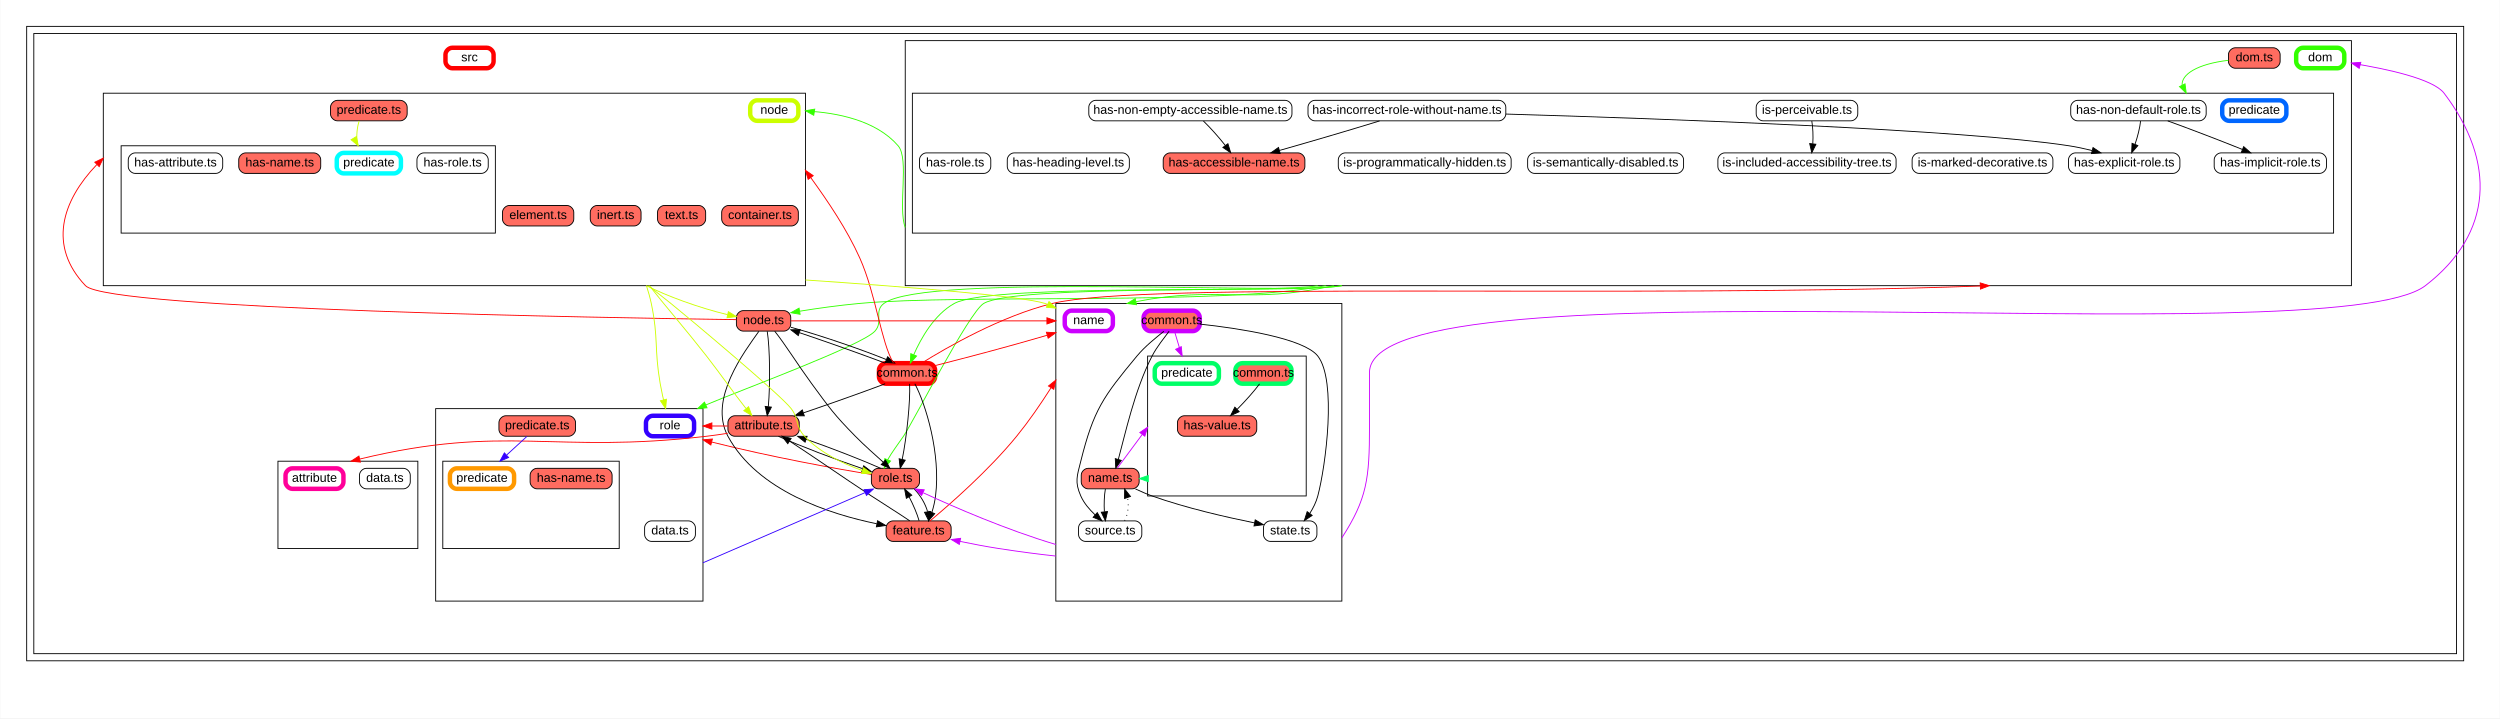
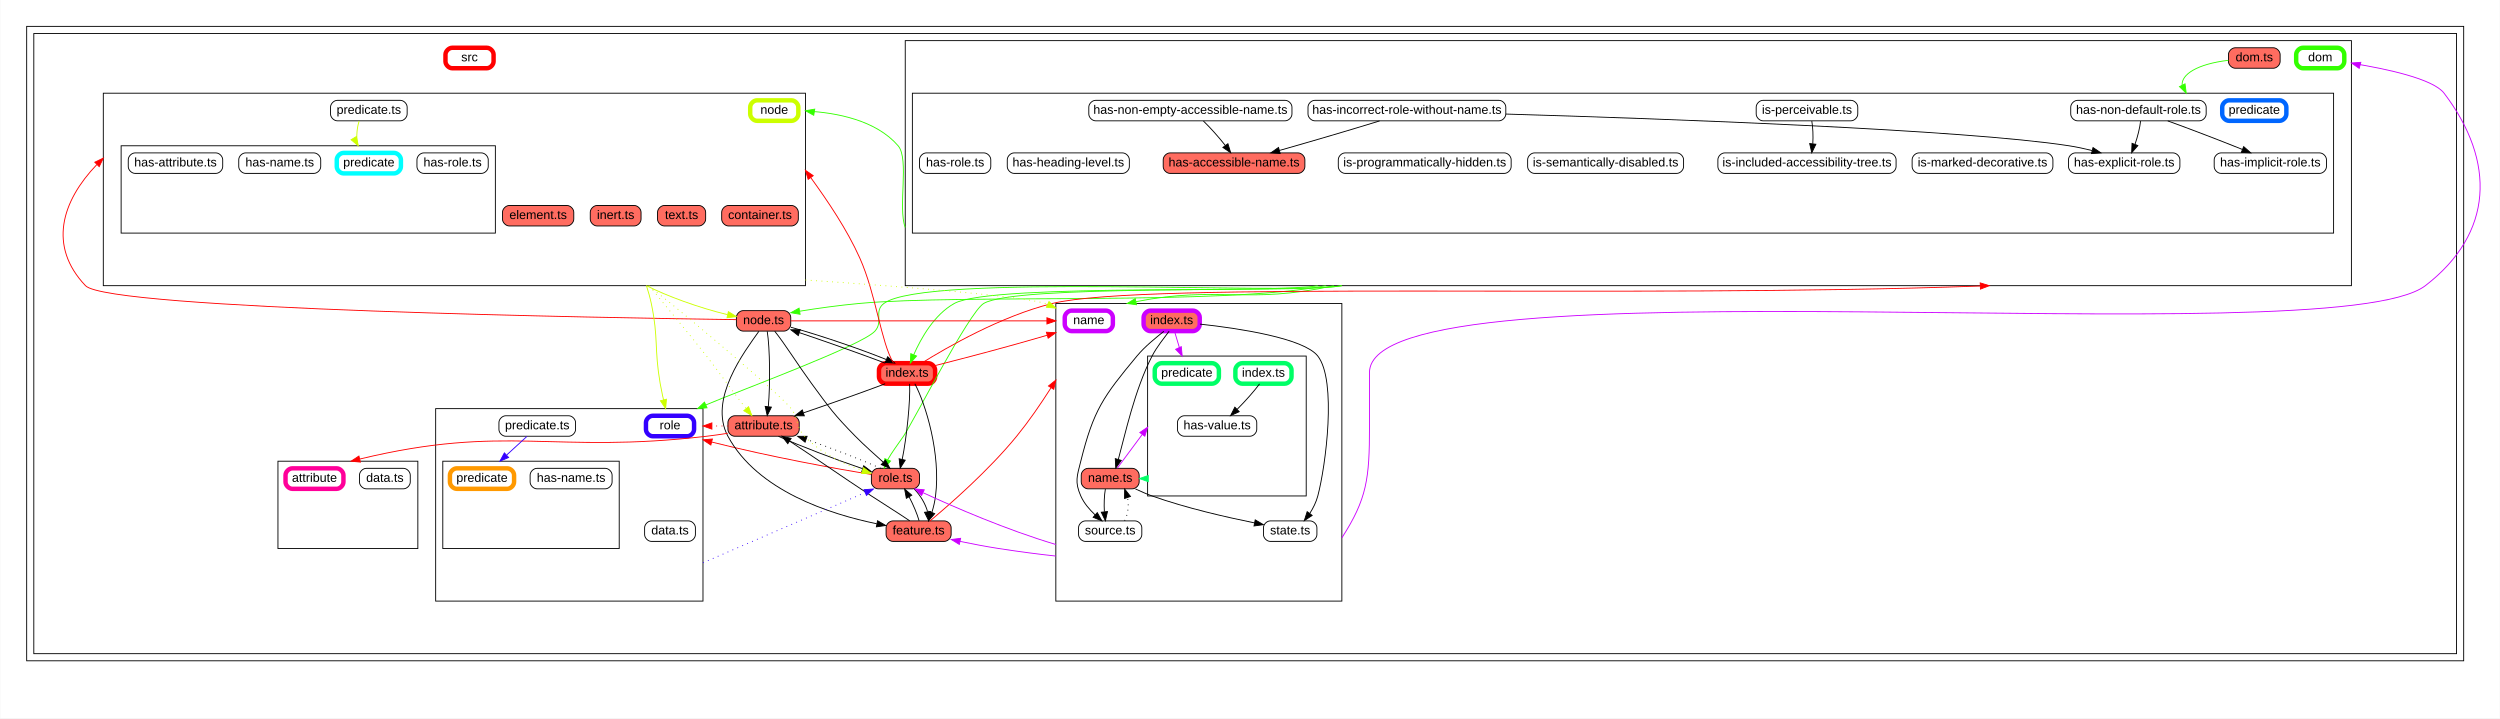
<svg xmlns="http://www.w3.org/2000/svg" width="2805pt" height="806pt" viewBox="0.00 0.00 2805.02 806.20">
  <g id="graph0" class="graph" transform="scale(1 1) rotate(0) translate(21.6 784.6)">
    <polygon fill="#ffffff" stroke="transparent" points="-21.6,21.6 -21.6,-784.6 2783.42,-784.6 2783.42,21.6 -21.6,21.6" />
    <g id="clust1" class="cluster">
      <polygon fill="#ffffff" stroke="#000000" points="8,-43 8,-755 2743,-755 2743,-43 8,-43" />
    </g>
    <g id="clust2" class="cluster">
      <polygon fill="#ffffff" stroke="#000000" points="16,-51 16,-747 2735,-747 2735,-51 16,-51" />
    </g>
    <g id="clust3" class="cluster">
      <polygon fill="#ffffff" stroke="#000000" points="290,-169 290,-267 447,-267 447,-169 290,-169" />
    </g>
    <g id="clust4" class="cluster">
      <polygon fill="#ffffff" stroke="#000000" points="994,-464 994,-739 2617,-739 2617,-464 994,-464" />
    </g>
    <g id="clust5" class="cluster">
      <polygon fill="#ffffff" stroke="#000000" points="1002,-523 1002,-680 2597,-680 2597,-523 1002,-523" />
    </g>
    <g id="clust6" class="cluster">
      <polygon fill="#ffffff" stroke="#000000" points="1163,-110 1163,-444 1484,-444 1484,-110 1163,-110" />
    </g>
    <g id="clust7" class="cluster">
      <polygon fill="#ffffff" stroke="#000000" points="1266,-228 1266,-385 1444,-385 1444,-228 1266,-228" />
    </g>
    <g id="clust8" class="cluster">
      <polygon fill="#ffffff" stroke="#000000" points="94,-464 94,-680 882,-680 882,-464 94,-464" />
    </g>
    <g id="clust9" class="cluster">
      <polygon fill="#ffffff" stroke="#000000" points="114,-523 114,-621 534,-621 534,-523 114,-523" />
    </g>
    <g id="clust10" class="cluster">
      <polygon fill="#ffffff" stroke="#000000" points="467,-110 467,-326 767,-326 767,-110 467,-110" />
    </g>
    <g id="clust11" class="cluster">
      <polygon fill="#ffffff" stroke="#000000" points="475,-169 475,-267 673,-267 673,-169 475,-169" />
    </g>
    <g id="node2" class="node">
      <path fill="none" stroke="#000000" d="M430.83,-259C430.83,-259 389.17,-259 389.17,-259 385.33,-259 381.5,-255.17 381.5,-251.33 381.5,-251.33 381.5,-243.67 381.5,-243.67 381.5,-239.83 385.33,-236 389.17,-236 389.17,-236 430.83,-236 430.83,-236 434.67,-236 438.5,-239.83 438.5,-243.67 438.5,-243.67 438.5,-251.33 438.5,-251.33 438.5,-255.17 434.67,-259 430.83,-259" />
      <text text-anchor="middle" x="410" y="-243.8" font-family="Arial" font-size="14.00" fill="#000000">data.ts</text>
    </g>
    <g id="node3" class="node">
      <path fill="none" stroke="#ff0099" stroke-width="5" d="M355.83,-259C355.83,-259 306.17,-259 306.17,-259 302.33,-259 298.5,-255.17 298.5,-251.33 298.5,-251.33 298.5,-243.67 298.5,-243.67 298.5,-239.83 302.33,-236 306.17,-236 306.17,-236 355.83,-236 355.83,-236 359.67,-236 363.5,-239.83 363.5,-243.67 363.5,-243.67 363.5,-251.33 363.5,-251.33 363.5,-255.17 359.67,-259 355.83,-259" />
      <text text-anchor="middle" x="331" y="-243.8" font-family="Arial" font-size="14.00" fill="#000000">attribute</text>
    </g>
    <g id="node4" class="node">
      <path fill="#ff6c60" stroke="#000000" d="M1002.33,-259C1002.33,-259 963.67,-259 963.67,-259 959.83,-259 956,-255.17 956,-251.33 956,-251.33 956,-243.67 956,-243.67 956,-239.83 959.83,-236 963.67,-236 963.67,-236 1002.33,-236 1002.33,-236 1006.17,-236 1010,-239.83 1010,-243.67 1010,-243.67 1010,-251.33 1010,-251.33 1010,-255.17 1006.17,-259 1002.33,-259" />
      <text text-anchor="middle" x="983" y="-243.8" font-family="Arial" font-size="14.00" fill="#000000">role.ts</text>
    </g>
    <g id="node6" class="node">
      <path fill="none" stroke="#3300ff" stroke-width="5" d="M749.33,-318C749.33,-318 710.67,-318 710.67,-318 706.83,-318 703,-314.17 703,-310.33 703,-310.33 703,-302.67 703,-302.67 703,-298.83 706.83,-295 710.67,-295 710.67,-295 749.33,-295 749.33,-295 753.17,-295 757,-298.83 757,-302.67 757,-302.67 757,-310.33 757,-310.33 757,-314.17 753.17,-318 749.33,-318" />
      <text text-anchor="middle" x="730" y="-302.8" font-family="Arial" font-size="14.00" fill="#000000">role</text>
    </g>
    <g id="edge263" class="edge">
      <path fill="none" stroke="#ff0000" d="M955.8,-252.19C916.92,-258.35 843.44,-271.75 776.78,-288.51" />
      <polygon fill="#ff0000" stroke="#ff0000" points="775.82,-285.15 767,-291.01 777.55,-291.93 775.82,-285.15" />
    </g>
    <g id="node30" class="node">
      <path fill="#ff6c60" stroke="#000000" d="M867.33,-318C867.33,-318 802.67,-318 802.67,-318 798.83,-318 795,-314.17 795,-310.33 795,-310.33 795,-302.67 795,-302.67 795,-298.83 798.83,-295 802.67,-295 802.67,-295 867.33,-295 867.33,-295 871.17,-295 875,-298.83 875,-302.67 875,-302.67 875,-310.33 875,-310.33 875,-314.17 871.17,-318 867.33,-318" />
      <text text-anchor="middle" x="835" y="-302.8" font-family="Arial" font-size="14.00" fill="#000000">attribute.ts</text>
    </g>
    <g id="edge260" class="edge">
-       <path fill="none" stroke="black" d="M966.41,-259.03C945.86,-268.21 911.45,-281.59 882.75,-291.64" />
+       <path fill="none" stroke="black" stroke-dasharray="1,5" d="M966.41,-259.03C945.86,-268.21 911.45,-281.59 882.75,-291.64" />
      <polygon fill="black" stroke="black" points="881.58,-288.34 873.27,-294.91 883.86,-294.96 881.58,-288.34" />
    </g>
    <g id="node33" class="node">
      <path fill="#ff6c60" stroke="#000000" d="M1037.83,-200C1037.83,-200 980.17,-200 980.17,-200 976.33,-200 972.5,-196.17 972.5,-192.33 972.5,-192.33 972.5,-184.67 972.5,-184.67 972.5,-180.83 976.33,-177 980.17,-177 980.17,-177 1037.83,-177 1037.83,-177 1041.67,-177 1045.5,-180.83 1045.5,-184.67 1045.5,-184.67 1045.5,-192.33 1045.5,-192.33 1045.5,-196.17 1041.67,-200 1037.83,-200" />
      <text text-anchor="middle" x="1009" y="-184.8" font-family="Arial" font-size="14.00" fill="#000000">feature.ts</text>
    </g>
    <g id="edge262" class="edge">
      <path fill="none" stroke="black" d="M1004.12,-235.78C1011.16,-228.61 1016.69,-218.95 1019.09,-210.31" />
      <polygon fill="black" stroke="black" points="1022.59,-210.53 1020.34,-200.17 1015.64,-209.67 1022.59,-210.53" />
    </g>
    <g id="node5" class="node">
      <path fill="none" stroke="#000000" d="M750.83,-200C750.83,-200 709.17,-200 709.17,-200 705.33,-200 701.5,-196.17 701.5,-192.33 701.5,-192.33 701.5,-184.67 701.5,-184.67 701.5,-180.83 705.33,-177 709.17,-177 709.17,-177 750.83,-177 750.83,-177 754.67,-177 758.5,-180.83 758.5,-184.67 758.5,-184.67 758.5,-192.33 758.5,-192.33 758.5,-196.17 754.67,-200 750.83,-200" />
      <text text-anchor="middle" x="730" y="-184.8" font-family="Arial" font-size="14.00" fill="#000000">data.ts</text>
    </g>
    <g id="node7" class="node">
      <path fill="#ff6c60" stroke="#000000" d="M1434.83,-613C1434.83,-613 1291.17,-613 1291.17,-613 1287.33,-613 1283.5,-609.17 1283.5,-605.33 1283.5,-605.33 1283.5,-597.67 1283.5,-597.67 1283.5,-593.83 1287.33,-590 1291.17,-590 1291.17,-590 1434.83,-590 1434.83,-590 1438.67,-590 1442.5,-593.83 1442.5,-597.67 1442.5,-597.67 1442.5,-605.33 1442.5,-605.33 1442.5,-609.17 1438.67,-613 1434.83,-613" />
      <text text-anchor="middle" x="1363" y="-597.8" font-family="Arial" font-size="14.00" fill="#000000">has-accessible-name.ts</text>
    </g>
    <g id="node24" class="node">
      <path fill="#ff6c60" stroke="#000000" d="M857.83,-436C857.83,-436 812.17,-436 812.17,-436 808.33,-436 804.5,-432.17 804.5,-428.33 804.5,-428.33 804.5,-420.67 804.5,-420.67 804.5,-416.83 808.33,-413 812.17,-413 812.17,-413 857.83,-413 857.83,-413 861.67,-413 865.5,-416.83 865.5,-420.67 865.5,-420.67 865.5,-428.33 865.5,-428.33 865.5,-432.17 861.67,-436 857.83,-436" />
      <text text-anchor="middle" x="835" y="-420.8" font-family="Arial" font-size="14.00" fill="#000000">node.ts</text>
    </g>
    <g id="node8" class="node">
      <path fill="none" stroke="#0066ff" stroke-width="5" d="M2536.33,-672C2536.33,-672 2479.67,-672 2479.67,-672 2475.83,-672 2472,-668.17 2472,-664.33 2472,-664.33 2472,-656.67 2472,-656.67 2472,-652.83 2475.83,-649 2479.67,-649 2479.67,-649 2536.33,-649 2536.33,-649 2540.17,-649 2544,-652.83 2544,-656.67 2544,-656.67 2544,-664.33 2544,-664.33 2544,-668.17 2540.17,-672 2536.33,-672" />
      <text text-anchor="middle" x="2508" y="-656.8" font-family="Arial" font-size="14.00" fill="#000000">predicate</text>
    </g>
    <g id="node9" class="node">
      <path fill="none" stroke="#000000" d="M2416.83,-613C2416.83,-613 2307.17,-613 2307.17,-613 2303.33,-613 2299.5,-609.17 2299.5,-605.33 2299.5,-605.33 2299.5,-597.67 2299.5,-597.67 2299.5,-593.83 2303.33,-590 2307.17,-590 2307.17,-590 2416.83,-590 2416.83,-590 2420.67,-590 2424.5,-593.83 2424.5,-597.67 2424.5,-597.67 2424.5,-605.33 2424.5,-605.33 2424.5,-609.17 2420.67,-613 2416.83,-613" />
      <text text-anchor="middle" x="2362" y="-597.8" font-family="Arial" font-size="14.00" fill="#000000">has-explicit-role.ts</text>
    </g>
    <g id="node10" class="node">
      <path fill="none" stroke="#000000" d="M1237.83,-613C1237.83,-613 1116.17,-613 1116.17,-613 1112.33,-613 1108.5,-609.17 1108.5,-605.33 1108.5,-605.33 1108.5,-597.67 1108.5,-597.67 1108.5,-593.83 1112.33,-590 1116.17,-590 1116.17,-590 1237.83,-590 1237.83,-590 1241.67,-590 1245.5,-593.83 1245.5,-597.67 1245.5,-597.67 1245.5,-605.33 1245.5,-605.33 1245.5,-609.17 1241.67,-613 1237.83,-613" />
      <text text-anchor="middle" x="1177" y="-597.8" font-family="Arial" font-size="14.00" fill="#000000">has-heading-level.ts</text>
    </g>
    <g id="node11" class="node">
      <path fill="none" stroke="#000000" d="M2581.33,-613C2581.33,-613 2470.67,-613 2470.67,-613 2466.83,-613 2463,-609.17 2463,-605.33 2463,-605.33 2463,-597.67 2463,-597.67 2463,-593.83 2466.83,-590 2470.67,-590 2470.67,-590 2581.33,-590 2581.33,-590 2585.17,-590 2589,-593.83 2589,-597.67 2589,-597.67 2589,-605.33 2589,-605.33 2589,-609.17 2585.17,-613 2581.33,-613" />
      <text text-anchor="middle" x="2526" y="-597.8" font-family="Arial" font-size="14.00" fill="#000000">has-implicit-role.ts</text>
    </g>
    <g id="node12" class="node">
      <path fill="none" stroke="#000000" d="M1660.33,-672C1660.33,-672 1453.67,-672 1453.67,-672 1449.83,-672 1446,-668.17 1446,-664.33 1446,-664.33 1446,-656.67 1446,-656.67 1446,-652.83 1449.83,-649 1453.67,-649 1453.67,-649 1660.33,-649 1660.33,-649 1664.17,-649 1668,-652.83 1668,-656.67 1668,-656.67 1668,-664.33 1668,-664.33 1668,-668.17 1664.17,-672 1660.33,-672" />
      <text text-anchor="middle" x="1557" y="-656.8" font-family="Arial" font-size="14.00" fill="#000000">has-incorrect-role-without-name.ts</text>
    </g>
    <g id="edge155" class="edge">
      <path fill="none" stroke="black" d="M1526.35,-648.91C1496.16,-639.55 1449.71,-625.86 1413.99,-615.77" />
      <polygon fill="black" stroke="black" points="1414.79,-612.37 1404.22,-613.03 1412.9,-619.1 1414.79,-612.37" />
    </g>
    <g id="edge157" class="edge">
      <path fill="none" stroke="black" d="M1668.02,-656.6C1844.79,-651.39 2182.09,-639.26 2300,-621 2308.5,-619.68 2317.46,-617.77 2325.88,-615.68" />
      <polygon fill="black" stroke="black" points="2327.03,-618.99 2335.81,-613.05 2325.24,-612.22 2327.03,-618.99" />
    </g>
    <g id="node13" class="node">
      <path fill="none" stroke="#000000" d="M2446.33,-672C2446.33,-672 2309.67,-672 2309.67,-672 2305.83,-672 2302,-668.17 2302,-664.33 2302,-664.33 2302,-656.67 2302,-656.67 2302,-652.83 2305.83,-649 2309.67,-649 2309.67,-649 2446.33,-649 2446.33,-649 2450.17,-649 2454,-652.83 2454,-656.67 2454,-656.67 2454,-664.33 2454,-664.33 2454,-668.17 2450.17,-672 2446.33,-672" />
      <text text-anchor="middle" x="2378" y="-656.8" font-family="Arial" font-size="14.00" fill="#000000">has-non-default-role.ts</text>
    </g>
    <g id="edge159" class="edge">
      <path fill="none" stroke="black" d="M2380.4,-648.78C2379.63,-641.45 2377.2,-631.52 2374.17,-622.74" />
      <polygon fill="black" stroke="black" points="2377.32,-621.19 2370.4,-613.17 2370.81,-623.76 2377.32,-621.19" />
    </g>
    <g id="edge161" class="edge">
      <path fill="none" stroke="black" d="M2410.88,-648.91C2435.95,-639.87 2470.1,-626.79 2494.76,-616.82" />
      <polygon fill="black" stroke="black" points="2496.1,-620.05 2504.03,-613.03 2493.45,-613.57 2496.1,-620.05" />
    </g>
    <g id="node14" class="node">
      <path fill="none" stroke="#000000" d="M1420.33,-672C1420.33,-672 1207.67,-672 1207.67,-672 1203.83,-672 1200,-668.17 1200,-664.33 1200,-664.33 1200,-656.67 1200,-656.67 1200,-652.83 1203.83,-649 1207.67,-649 1207.67,-649 1420.33,-649 1420.33,-649 1424.17,-649 1428,-652.83 1428,-656.67 1428,-656.67 1428,-664.33 1428,-664.33 1428,-668.17 1424.17,-672 1420.33,-672" />
      <text text-anchor="middle" x="1314" y="-656.8" font-family="Arial" font-size="14.00" fill="#000000">has-non-empty-accessible-name.ts</text>
    </g>
    <g id="edge163" class="edge">
      <path fill="none" stroke="black" d="M1328.63,-648.78C1336.62,-641.06 1346.08,-630.43 1353.22,-621.31" />
      <polygon fill="black" stroke="black" points="1356.1,-623.3 1359.23,-613.17 1350.47,-619.14 1356.1,-623.3" />
    </g>
    <g id="node15" class="node">
      <path fill="none" stroke="#000000" d="M1082.33,-613C1082.33,-613 1017.67,-613 1017.67,-613 1013.83,-613 1010,-609.17 1010,-605.33 1010,-605.33 1010,-597.67 1010,-597.67 1010,-593.83 1013.83,-590 1017.67,-590 1017.67,-590 1082.33,-590 1082.33,-590 1086.17,-590 1090,-593.83 1090,-597.67 1090,-597.67 1090,-605.33 1090,-605.33 1090,-609.17 1086.17,-613 1082.33,-613" />
      <text text-anchor="middle" x="1050" y="-597.8" font-family="Arial" font-size="14.00" fill="#000000">has-role.ts</text>
    </g>
    <g id="node16" class="node">
      <path fill="none" stroke="#000000" d="M2098.33,-613C2098.33,-613 1913.67,-613 1913.67,-613 1909.83,-613 1906,-609.17 1906,-605.33 1906,-605.33 1906,-597.67 1906,-597.67 1906,-593.83 1909.83,-590 1913.67,-590 1913.67,-590 2098.33,-590 2098.33,-590 2102.17,-590 2106,-593.83 2106,-597.67 2106,-597.67 2106,-605.33 2106,-605.33 2106,-609.17 2102.17,-613 2098.33,-613" />
      <text text-anchor="middle" x="2006" y="-597.8" font-family="Arial" font-size="14.00" fill="#000000">is-included-accessibility-tree.ts</text>
    </g>
    <g id="node29" class="node">
      <path fill="#ff6c60" stroke="#ff0000" stroke-width="5" d="M1019.83,-377C1019.83,-377 972.17,-377 972.17,-377 968.33,-377 964.5,-373.17 964.5,-369.33 964.5,-369.33 964.5,-361.67 964.5,-361.67 964.5,-357.83 968.33,-354 972.17,-354 972.17,-354 1019.83,-354 1019.83,-354 1023.67,-354 1027.5,-357.83 1027.5,-361.67 1027.5,-361.67 1027.5,-369.33 1027.5,-369.33 1027.5,-373.17 1023.67,-377 1019.83,-377" />
-       <text text-anchor="middle" x="996" y="-361.8" font-family="Arial" font-size="14.00" fill="#000000">common.ts</text>
+       <text text-anchor="middle" x="996" y="-361.8" font-family="Arial" font-size="14.00" fill="#000000">index.ts</text>
    </g>
    <g id="node17" class="node">
      <path fill="none" stroke="#000000" d="M2274.33,-613C2274.33,-613 2131.67,-613 2131.67,-613 2127.83,-613 2124,-609.17 2124,-605.33 2124,-605.33 2124,-597.67 2124,-597.67 2124,-593.83 2127.83,-590 2131.67,-590 2131.67,-590 2274.33,-590 2274.33,-590 2278.17,-590 2282,-593.83 2282,-597.67 2282,-597.67 2282,-605.33 2282,-605.33 2282,-609.17 2278.17,-613 2274.33,-613" />
      <text text-anchor="middle" x="2203" y="-597.8" font-family="Arial" font-size="14.00" fill="#000000">is-marked-decorative.ts</text>
    </g>
    <g id="node18" class="node">
      <path fill="none" stroke="#000000" d="M2055.33,-672C2055.33,-672 1956.67,-672 1956.67,-672 1952.83,-672 1949,-668.17 1949,-664.33 1949,-664.33 1949,-656.67 1949,-656.67 1949,-652.83 1952.83,-649 1956.67,-649 1956.67,-649 2055.33,-649 2055.33,-649 2059.17,-649 2063,-652.83 2063,-656.67 2063,-656.67 2063,-664.33 2063,-664.33 2063,-668.17 2059.17,-672 2055.33,-672" />
      <text text-anchor="middle" x="2006" y="-656.8" font-family="Arial" font-size="14.00" fill="#000000">is-perceivable.ts</text>
    </g>
    <g id="edge175" class="edge">
      <path fill="none" stroke="black" d="M2011.41,-648.78C2012.67,-641.61 2013.04,-631.95 2012.53,-623.31" />
      <polygon fill="black" stroke="black" points="2015.98,-622.73 2011.4,-613.17 2009.03,-623.5 2015.98,-622.73" />
    </g>
    <g id="node19" class="node">
      <path fill="none" stroke="#000000" d="M1666.33,-613C1666.33,-613 1487.67,-613 1487.67,-613 1483.83,-613 1480,-609.17 1480,-605.33 1480,-605.33 1480,-597.67 1480,-597.67 1480,-593.83 1483.83,-590 1487.67,-590 1487.67,-590 1666.33,-590 1666.33,-590 1670.17,-590 1674,-593.83 1674,-597.67 1674,-597.67 1674,-605.33 1674,-605.33 1674,-609.17 1670.17,-613 1666.33,-613" />
      <text text-anchor="middle" x="1577" y="-597.8" font-family="Arial" font-size="14.00" fill="#000000">is-programmatically-hidden.ts</text>
    </g>
    <g id="node20" class="node">
      <path fill="none" stroke="#000000" d="M1859.83,-613C1859.83,-613 1700.17,-613 1700.17,-613 1696.33,-613 1692.5,-609.17 1692.5,-605.33 1692.5,-605.33 1692.5,-597.67 1692.5,-597.67 1692.5,-593.83 1696.33,-590 1700.17,-590 1700.17,-590 1859.83,-590 1859.83,-590 1863.67,-590 1867.5,-593.83 1867.5,-597.67 1867.5,-597.67 1867.5,-605.33 1867.5,-605.33 1867.5,-609.17 1863.67,-613 1859.83,-613" />
      <text text-anchor="middle" x="1780" y="-597.8" font-family="Arial" font-size="14.00" fill="#000000">is-semantically-disabled.ts</text>
    </g>
    <g id="node21" class="node">
      <path fill="#ff6c60" stroke="#cc00ff" stroke-width="5" d="M1316.83,-436C1316.83,-436 1269.17,-436 1269.17,-436 1265.33,-436 1261.5,-432.17 1261.5,-428.33 1261.5,-428.33 1261.5,-420.67 1261.5,-420.67 1261.5,-416.83 1265.33,-413 1269.17,-413 1269.17,-413 1316.83,-413 1316.83,-413 1320.67,-413 1324.5,-416.83 1324.5,-420.67 1324.5,-420.67 1324.5,-428.33 1324.5,-428.33 1324.5,-432.17 1320.67,-436 1316.83,-436" />
-       <text text-anchor="middle" x="1293" y="-420.8" font-family="Arial" font-size="14.00" fill="#000000">common.ts</text>
+       <text text-anchor="middle" x="1293" y="-420.8" font-family="Arial" font-size="14.00" fill="#000000">index.ts</text>
    </g>
    <g id="node38" class="node">
      <path fill="#ff6c60" stroke="#000000" d="M1248.83,-259C1248.83,-259 1199.17,-259 1199.17,-259 1195.33,-259 1191.5,-255.17 1191.5,-251.33 1191.5,-251.33 1191.5,-243.67 1191.5,-243.67 1191.5,-239.83 1195.33,-236 1199.17,-236 1199.17,-236 1248.83,-236 1248.83,-236 1252.67,-236 1256.5,-239.83 1256.5,-243.67 1256.5,-243.67 1256.5,-251.33 1256.5,-251.33 1256.5,-255.17 1252.67,-259 1248.83,-259" />
      <text text-anchor="middle" x="1224" y="-243.8" font-family="Arial" font-size="14.00" fill="#000000">name.ts</text>
    </g>
    <g id="edge196" class="edge">
      <path fill="none" stroke="black" d="M1290.12,-412.89C1284.75,-405.6 1276.33,-395.38 1271,-385 1251.25,-346.56 1240.71,-296.6 1233.13,-269.03" />
      <polygon fill="black" stroke="black" points="1236.45,-267.91 1230.26,-259.31 1229.74,-269.89 1236.45,-267.91" />
    </g>
    <g id="node40" class="node">
      <path fill="none" stroke="#00ff66" stroke-width="5" d="M1338.33,-377C1338.33,-377 1281.67,-377 1281.67,-377 1277.83,-377 1274,-373.17 1274,-369.33 1274,-369.33 1274,-361.67 1274,-361.67 1274,-357.83 1277.83,-354 1281.67,-354 1281.67,-354 1338.33,-354 1338.33,-354 1342.17,-354 1346,-357.83 1346,-361.67 1346,-361.67 1346,-369.33 1346,-369.33 1346,-373.17 1342.17,-377 1338.33,-377" />
      <text text-anchor="middle" x="1310" y="-361.8" font-family="Arial" font-size="14.00" fill="#000000">predicate</text>
    </g>
    <g id="edge197" class="edge">
      <path fill="none" stroke="#cc00ff" d="M1296.2,-412.78C1298.36,-405.53 1301.28,-395.74 1303.88,-387.02" />
      <polygon fill="#cc00ff" stroke="#cc00ff" points="1303.79,-395.54 1304.82,-385 1297.44,-392.6 1303.79,-395.54" />
    </g>
    <g id="node41" class="node">
      <path fill="none" stroke="#000000" d="M1251.83,-200C1251.83,-200 1196.17,-200 1196.17,-200 1192.33,-200 1188.5,-196.17 1188.5,-192.33 1188.5,-192.33 1188.5,-184.67 1188.5,-184.67 1188.5,-180.83 1192.33,-177 1196.17,-177 1196.17,-177 1251.83,-177 1251.83,-177 1255.67,-177 1259.5,-180.83 1259.5,-184.67 1259.5,-184.67 1259.5,-192.33 1259.5,-192.33 1259.5,-196.17 1255.67,-200 1251.83,-200" />
      <text text-anchor="middle" x="1224" y="-184.8" font-family="Arial" font-size="14.00" fill="#000000">source.ts</text>
    </g>
    <g id="edge199" class="edge">
      <path fill="none" stroke="black" d="M1284.23,-412.79C1275.48,-405.75 1263,-395.85 1254,-385 1216.04,-339.25 1205.43,-324.67 1191,-267 1186.79,-250.19 1184.02,-243.87 1191,-228 1194.58,-219.85 1200.84,-212.67 1207.05,-206.79" />
      <polygon fill="black" stroke="black" points="1209.51,-209.29 1214.7,-200.06 1204.88,-204.04 1209.51,-209.29" />
    </g>
    <g id="node42" class="node">
      <path fill="none" stroke="#000000" d="M1448.33,-200C1448.33,-200 1403.67,-200 1403.67,-200 1399.83,-200 1396,-196.17 1396,-192.33 1396,-192.33 1396,-184.67 1396,-184.67 1396,-180.83 1399.83,-177 1403.67,-177 1403.67,-177 1448.33,-177 1448.33,-177 1452.17,-177 1456,-180.83 1456,-184.67 1456,-184.67 1456,-192.33 1456,-192.33 1456,-196.17 1452.17,-200 1448.33,-200" />
      <text text-anchor="middle" x="1426" y="-184.8" font-family="Arial" font-size="14.00" fill="#000000">state.ts</text>
    </g>
    <g id="edge201" class="edge">
      <path fill="none" stroke="black" d="M1324.81,-420.85C1368.09,-416.19 1441.29,-405.09 1457,-385 1478.49,-357.52 1465.95,-261.72 1457,-228 1455.19,-221.2 1451.88,-214.35 1447.94,-208.35" />
      <polygon fill="black" stroke="black" points="1450.67,-206.15 1441.85,-200.28 1445.08,-210.37 1450.67,-206.15" />
    </g>
    <g id="edge149" class="edge">
      <path fill="none" stroke="#33ff00" d="M1457,-464C1416.11,-455.68 1117.78,-465.47 1082,-444 1065.41,-434.05 1002.94,-310.95 992,-295 985.91,-286.12 978.73,-276.66 974.27,-268.61" />
      <polygon fill="#33ff00" stroke="#33ff00" points="977.47,-267.19 970.38,-259.32 971.02,-269.89 977.47,-267.19" />
    </g>
    <g id="edge169" class="edge">
      <path fill="none" stroke="#33ff00" d="M1484,-464C1427.91,-453.01 1015.54,-478.54 970,-444 958.46,-435.25 969.71,-423.74 960,-413 945.3,-396.75 810.86,-347.36 770.23,-330.16" />
      <polygon fill="#33ff00" stroke="#33ff00" points="771.55,-326.92 761,-326 768.68,-333.3 771.55,-326.92" />
    </g>
    <g id="node23" class="node">
      <path fill="none" stroke="#cc00ff" stroke-width="5" d="M1219.33,-436C1219.33,-436 1180.67,-436 1180.67,-436 1176.83,-436 1173,-432.17 1173,-428.33 1173,-428.33 1173,-420.67 1173,-420.67 1173,-416.83 1176.83,-413 1180.67,-413 1180.67,-413 1219.33,-413 1219.33,-413 1223.17,-413 1227,-416.83 1227,-420.67 1227,-420.67 1227,-428.33 1227,-428.33 1227,-432.17 1223.17,-436 1219.33,-436" />
      <text text-anchor="middle" x="1200" y="-420.8" font-family="Arial" font-size="14.00" fill="#000000">name</text>
    </g>
    <g id="edge144" class="edge">
      <path fill="none" stroke="#33ff00" d="M1475,-464C1377.29,-442.46 1346.19,-464.41 1252.84,-446.04" />
      <polygon fill="#33ff00" stroke="#33ff00" points="1253.5,-442.6 1243,-444 1252.08,-449.46 1253.5,-442.6" />
    </g>
    <g id="edge146" class="edge">
      <path fill="none" stroke="#33ff00" d="M1466,-464C1351.64,-441.64 1058.03,-454.77 942,-444 919.86,-441.95 895.67,-438.62 875.62,-435.35" />
      <polygon fill="#33ff00" stroke="#33ff00" points="876,-431.86 865.56,-433.65 874.83,-438.77 876,-431.86" />
    </g>
    <g id="node26" class="node">
      <path fill="none" stroke="#ccff00" stroke-width="5" d="M866.33,-672C866.33,-672 827.67,-672 827.67,-672 823.83,-672 820,-668.17 820,-664.33 820,-664.33 820,-656.67 820,-656.67 820,-652.83 823.83,-649 827.67,-649 827.67,-649 866.33,-649 866.33,-649 870.17,-649 874,-652.83 874,-656.67 874,-656.67 874,-664.33 874,-664.33 874,-668.17 870.17,-672 866.33,-672" />
      <text text-anchor="middle" x="847" y="-656.8" font-family="Arial" font-size="14.00" fill="#000000">node</text>
    </g>
    <g id="edge147" class="edge">
      <path fill="none" stroke="#33ff00" d="M994,-529.34C985.5,-551.45 998.81,-606.13 986,-621 961.04,-649.97 916.38,-658.08 884.42,-659.9" />
      <polygon fill="#33ff00" stroke="#33ff00" points="891.3,-655.22 882,-660.3 892.44,-662.13 891.3,-655.22" />
    </g>
    <g id="edge171" class="edge">
      <path fill="none" stroke="#33ff00" d="M1484,-464C1436.55,-454.53 1091.26,-467.56 1049,-444 1026.53,-431.48 1011.63,-404.95 1003.5,-386.44" />
      <polygon fill="#33ff00" stroke="#33ff00" points="1006.71,-385.04 999.67,-377.12 1000.23,-387.7 1006.71,-385.04" />
    </g>
    <g id="edge227" class="edge">
      <path fill="none" stroke="black" d="M847.51,-412.88C858.72,-399.02 874.19,-374.15 889,-354 909.19,-326.53 914.11,-319.32 938,-295 948.06,-284.76 960.09,-274.25 969.4,-265.82" />
      <polygon fill="black" stroke="black" points="971.81,-268.37 976.77,-259.01 967.05,-263.23 971.81,-268.37" />
    </g>
    <g id="edge224" class="edge">
      <path fill="none" stroke="#ff0000" d="M865.65,-424.5C964.67,-424.5 1063.68,-424.5 1162.7,-424.5" />
      <polygon fill="#ff0000" stroke="#ff0000" points="1153,-428 1163,-424.5 1153,-421 1153,-428" />
    </g>
    <g id="edge225" class="edge">
      <path fill="none" stroke="#ff0000" d="M804.43,-425.88C665.54,-427.77 99.58,-437.1 74,-464 32.05,-508.13 46.98,-558.51 86.84,-600.01" />
      <polygon fill="#ff0000" stroke="#ff0000" points="84.44,-602.56 94,-607.13 89.37,-597.6 84.44,-602.56" />
    </g>
    <g id="edge223" class="edge">
      <path fill="none" stroke="black" d="M865.74,-417.29C897.48,-408.67 943.84,-392.82 972.69,-381.1" />
      <polygon fill="black" stroke="black" points="974.24,-384.25 982.11,-377.15 971.53,-377.79 974.24,-384.25" />
    </g>
    <g id="edge219" class="edge">
      <path fill="none" stroke="black" d="M839.11,-412.79C842.16,-393.63 842.57,-353.15 840.33,-328.34" />
      <polygon fill="black" stroke="black" points="843.77,-327.69 839.11,-318.18 836.82,-328.52 843.77,-327.69" />
    </g>
    <g id="edge221" class="edge">
      <path fill="none" stroke="black" d="M829.73,-412.77C813.72,-390.18 772.66,-336.39 795,-295 828.18,-233.51 909.62,-207.55 962.02,-196.8" />
      <polygon fill="black" stroke="black" points="962.93,-200.19 972.08,-194.85 961.6,-193.32 962.93,-200.19" />
    </g>
    <g id="node25" class="node">
-       <path fill="#ff6c60" stroke="#000000" d="M427.33,-672C427.33,-672 356.67,-672 356.67,-672 352.83,-672 349,-668.17 349,-664.33 349,-664.33 349,-656.67 349,-656.67 349,-652.83 352.83,-649 356.67,-649 356.67,-649 427.33,-649 427.33,-649 431.17,-649 435,-652.83 435,-656.67 435,-656.67 435,-664.33 435,-664.33 435,-668.17 431.17,-672 427.33,-672" />
+       <path fill="none" stroke="#000000" d="M427.33,-672C427.33,-672 356.67,-672 356.67,-672 352.83,-672 349,-668.17 349,-664.33 349,-664.33 349,-656.67 349,-656.67 349,-652.83 352.83,-649 356.67,-649 356.67,-649 427.33,-649 427.33,-649 431.17,-649 435,-652.83 435,-656.67 435,-656.67 435,-664.33 435,-664.33 435,-668.17 431.17,-672 427.33,-672" />
      <text text-anchor="middle" x="392" y="-656.8" font-family="Arial" font-size="14.00" fill="#000000">predicate.ts</text>
    </g>
    <g id="node47" class="node">
      <path fill="none" stroke="#00ffff" stroke-width="5" d="M420.33,-613C420.33,-613 363.67,-613 363.67,-613 359.83,-613 356,-609.17 356,-605.33 356,-605.33 356,-597.67 356,-597.67 356,-593.83 359.83,-590 363.67,-590 363.67,-590 420.33,-590 420.33,-590 424.17,-590 428,-593.83 428,-597.67 428,-597.67 428,-605.33 428,-605.33 428,-609.17 424.17,-613 420.33,-613" />
      <text text-anchor="middle" x="392" y="-597.8" font-family="Arial" font-size="14.00" fill="#000000">predicate</text>
    </g>
    <g id="edge241" class="edge">
      <path fill="none" stroke="#ccff00" d="M381.18,-648.78C378.64,-641.53 377.9,-631.74 378.98,-623.02" />
      <polygon fill="#ccff00" stroke="#ccff00" points="378.05,-631.38 380.19,-621 372.05,-627.78 378.05,-631.38" />
    </g>
    <g id="node27" class="node">
-       <path fill="#ff6c60" stroke="#000000" d="M1380.83,-318C1380.83,-318 1307.17,-318 1307.17,-318 1303.33,-318 1299.5,-314.17 1299.5,-310.33 1299.5,-310.33 1299.5,-302.67 1299.5,-302.67 1299.5,-298.83 1303.33,-295 1307.17,-295 1307.17,-295 1380.83,-295 1380.83,-295 1384.67,-295 1388.5,-298.83 1388.5,-302.67 1388.5,-302.67 1388.5,-310.33 1388.5,-310.33 1388.5,-314.17 1384.67,-318 1380.83,-318" />
+       <path fill="none" stroke="#000000" d="M1380.83,-318C1380.83,-318 1307.17,-318 1307.17,-318 1303.33,-318 1299.5,-314.17 1299.5,-310.33 1299.5,-310.33 1299.5,-302.67 1299.5,-302.67 1299.5,-298.83 1303.33,-295 1307.17,-295 1307.17,-295 1380.83,-295 1380.83,-295 1384.67,-295 1388.5,-298.83 1388.5,-302.67 1388.5,-302.67 1388.5,-310.33 1388.5,-310.33 1388.5,-314.17 1384.67,-318 1380.83,-318" />
      <text text-anchor="middle" x="1344" y="-302.8" font-family="Arial" font-size="14.00" fill="#000000">has-value.ts</text>
    </g>
    <g id="node28" class="node">
-       <path fill="#ff6c60" stroke="#000000" d="M657.33,-259C657.33,-259 580.67,-259 580.67,-259 576.83,-259 573,-255.17 573,-251.33 573,-251.33 573,-243.67 573,-243.67 573,-239.83 576.83,-236 580.67,-236 580.67,-236 657.33,-236 657.33,-236 661.17,-236 665,-239.83 665,-243.67 665,-243.67 665,-251.33 665,-251.33 665,-255.17 661.17,-259 657.33,-259" />
+       <path fill="none" stroke="#000000" d="M657.33,-259C657.33,-259 580.67,-259 580.67,-259 576.83,-259 573,-255.17 573,-251.33 573,-251.33 573,-243.67 573,-243.67 573,-239.83 576.83,-236 580.67,-236 580.67,-236 657.33,-236 657.33,-236 661.17,-236 665,-239.83 665,-243.67 665,-243.67 665,-251.33 665,-251.33 665,-255.17 661.17,-259 657.33,-259" />
      <text text-anchor="middle" x="619" y="-243.8" font-family="Arial" font-size="14.00" fill="#000000">has-name.ts</text>
    </g>
    <g id="edge194" class="edge">
      <path fill="none" stroke="black" d="M998.91,-353.79C999.82,-334.55 995.65,-293.79 990.59,-269.01" />
      <polygon fill="black" stroke="black" points="993.98,-268.13 988.31,-259.18 987.16,-269.71 993.98,-268.13" />
    </g>
    <g id="edge186" class="edge">
      <path fill="none" stroke="#ff0000" d="M1027.74,-374.38C1058.29,-382.1 1106.25,-394.56 1153.3,-408.36" />
      <polygon fill="#ff0000" stroke="#ff0000" points="1152.42,-411.75 1163,-411.23 1154.4,-405.04 1152.42,-411.75" />
    </g>
    <g id="edge188" class="edge">
      <path fill="none" stroke="black" d="M971.61,-377.04C946.05,-386.7 905.74,-401 875.45,-411.19" />
      <polygon fill="black" stroke="black" points="873.98,-407.99 865.6,-414.47 876.19,-414.63 873.98,-407.99" />
    </g>
    <g id="edge189" class="edge">
      <path fill="none" stroke="#ff0000" d="M980.72,-377.31C966.84,-400.04 961.32,-454.07 943,-495 928.73,-526.88 907.37,-558.45 887.95,-585.28" />
      <polygon fill="#ff0000" stroke="#ff0000" points="885.06,-583.3 882,-593.45 890.72,-587.43 885.06,-583.3" />
    </g>
    <g id="edge182" class="edge">
      <path fill="none" stroke="black" d="M971.48,-353.91C947.14,-344.71 909.49,-331.33 879.84,-321.29" />
      <polygon fill="black" stroke="black" points="880.72,-317.9 870.12,-318.03 878.49,-324.53 880.72,-317.9" />
    </g>
    <g id="node32" class="node">
      <path fill="none" stroke="#33ff00" stroke-width="5" d="M2601.33,-731C2601.33,-731 2562.67,-731 2562.67,-731 2558.83,-731 2555,-727.17 2555,-723.33 2555,-723.33 2555,-715.67 2555,-715.67 2555,-711.83 2558.83,-708 2562.67,-708 2562.67,-708 2601.33,-708 2601.33,-708 2605.17,-708 2609,-711.83 2609,-715.67 2609,-715.67 2609,-723.33 2609,-723.33 2609,-727.17 2605.17,-731 2601.33,-731" />
      <text text-anchor="middle" x="2582" y="-715.8" font-family="Arial" font-size="14.00" fill="#000000">dom</text>
    </g>
    <g id="edge183" class="edge">
      <path fill="none" stroke="#ff0000" d="M1012.28,-377.02C1040.7,-394.73 1101.79,-429.94 1159,-444 1262.2,-469.36 1808.32,-449.29 2200.43,-463.62" />
      <polygon fill="#ff0000" stroke="#ff0000" points="2200.41,-467.13 2210.54,-464 2200.67,-460.13 2200.41,-467.13" />
    </g>
    <g id="edge185" class="edge">
      <path fill="none" stroke="black" d="M1004.77,-353.92C1016.97,-331.04 1034.03,-275.2 1028,-228 1027.23,-222.01 1025.82,-215.61 1023.94,-209.79" />
      <polygon fill="black" stroke="black" points="1027.04,-208.12 1020.07,-200.14 1020.54,-210.73 1027.04,-208.12" />
    </g>
    <g id="edge127" class="edge">
      <path fill="none" stroke="#ff0000" d="M794.79,-298.32C786.92,-297.08 778.72,-295.9 771,-295 597.88,-274.77 546.38,-309.07 381.96,-269.46" />
      <polygon fill="#ff0000" stroke="#ff0000" points="382.55,-266 372,-267 380.87,-272.79 382.55,-266" />
    </g>
    <g id="edge129" class="edge">
      <path fill="none" stroke="black" d="M851.72,-294.91C874.92,-284.56 915.63,-268.9 945.93,-258.68" />
      <polygon fill="black" stroke="black" points="947.37,-261.9 955.77,-255.44 945.18,-255.25 947.37,-261.9" />
    </g>
    <g id="edge130" class="edge">
-       <path fill="none" stroke="#ff0000" d="M794.82,-306.5C785.58,-306.5 776.34,-306.5 767.1,-306.5" />
+       <path fill="none" stroke="#ff0000" stroke-dasharray="1,5" d="M794.82,-306.5C785.58,-306.5 776.34,-306.5 767.1,-306.5" />
      <polygon fill="#ff0000" stroke="#ff0000" points="777,-303.01 767,-306.5 777,-310.01 777,-303.01" />
    </g>
    <g id="node31" class="node">
      <path fill="#ff6c60" stroke="#000000" d="M2529.33,-731C2529.33,-731 2486.67,-731 2486.67,-731 2482.83,-731 2479,-727.17 2479,-723.33 2479,-723.33 2479,-715.67 2479,-715.67 2479,-711.83 2482.83,-708 2486.67,-708 2486.67,-708 2529.33,-708 2529.33,-708 2533.17,-708 2537,-711.83 2537,-715.67 2537,-715.67 2537,-723.33 2537,-723.33 2537,-727.17 2533.17,-731 2529.33,-731" />
      <text text-anchor="middle" x="2508" y="-715.8" font-family="Arial" font-size="14.00" fill="#000000">dom.ts</text>
    </g>
    <g id="edge131" class="edge">
      <path fill="none" stroke="#33ff00" d="M2478.94,-716.92C2443.48,-712.72 2426.18,-700.86 2427.03,-689.18" />
      <polygon fill="#33ff00" stroke="#33ff00" points="2430.28,-690.51 2431.61,-680 2424.01,-687.39 2430.28,-690.51" />
    </g>
    <g id="edge180" class="edge">
      <path fill="none" stroke="black" d="M1009.53,-200.17C1007.42,-207.72 1003.05,-218.07 998.3,-227.06" />
      <polygon fill="black" stroke="black" points="995.24,-225.36 993.3,-235.78 1001.31,-228.85 995.24,-225.36" />
    </g>
    <g id="edge178" class="edge">
      <path fill="none" stroke="#ff0000" d="M1021.85,-200.01C1043.44,-218.04 1087.72,-256.66 1119,-295 1132.62,-311.69 1145.79,-330.82 1157.42,-349.12" />
      <polygon fill="#ff0000" stroke="#ff0000" points="1154.73,-351.41 1163,-358.03 1160.66,-347.69 1154.73,-351.41" />
    </g>
    <g id="edge177" class="edge">
      <path fill="none" stroke="black" d="M999.01,-200.06C987.98,-207.67 970.83,-218.27 956,-228 924.48,-248.67 888.78,-273.65 864.16,-289.56" />
      <polygon fill="black" stroke="black" points="862.19,-286.67 855.62,-294.98 865.94,-292.58 862.19,-286.67" />
    </g>
    <g id="node34" class="node">
      <path fill="#ff6c60" stroke="#000000" d="M866.33,-554C866.33,-554 795.67,-554 795.67,-554 791.83,-554 788,-550.17 788,-546.33 788,-546.33 788,-538.67 788,-538.67 788,-534.83 791.83,-531 795.67,-531 795.67,-531 866.33,-531 866.33,-531 870.17,-531 874,-534.83 874,-538.67 874,-538.67 874,-546.33 874,-546.33 874,-550.17 870.17,-554 866.33,-554" />
      <text text-anchor="middle" x="831" y="-538.8" font-family="Arial" font-size="14.00" fill="#000000">container.ts</text>
    </g>
    <g id="node35" class="node">
      <path fill="#ff6c60" stroke="#000000" d="M614.33,-554C614.33,-554 549.67,-554 549.67,-554 545.83,-554 542,-550.17 542,-546.33 542,-546.33 542,-538.67 542,-538.67 542,-534.83 545.83,-531 549.67,-531 549.67,-531 614.33,-531 614.33,-531 618.17,-531 622,-534.83 622,-538.67 622,-538.67 622,-546.33 622,-546.33 622,-550.17 618.17,-554 614.33,-554" />
      <text text-anchor="middle" x="582" y="-538.8" font-family="Arial" font-size="14.00" fill="#000000">element.ts</text>
    </g>
    <g id="node36" class="node">
      <path fill="#ff6c60" stroke="#000000" d="M689.83,-554C689.83,-554 648.17,-554 648.17,-554 644.33,-554 640.5,-550.17 640.5,-546.33 640.5,-546.33 640.5,-538.67 640.5,-538.67 640.5,-534.83 644.33,-531 648.17,-531 648.17,-531 689.83,-531 689.83,-531 693.67,-531 697.5,-534.83 697.5,-538.67 697.5,-538.67 697.5,-546.33 697.5,-546.33 697.5,-550.17 693.67,-554 689.83,-554" />
      <text text-anchor="middle" x="669" y="-538.8" font-family="Arial" font-size="14.00" fill="#000000">inert.ts</text>
    </g>
    <g id="node37" class="node">
      <path fill="#ff6c60" stroke="#000000" d="M762.33,-554C762.33,-554 723.67,-554 723.67,-554 719.83,-554 716,-550.17 716,-546.33 716,-546.33 716,-538.67 716,-538.67 716,-534.83 719.83,-531 723.67,-531 723.67,-531 762.33,-531 762.33,-531 766.17,-531 770,-534.83 770,-538.67 770,-538.67 770,-546.33 770,-546.33 770,-550.17 766.17,-554 762.33,-554" />
      <text text-anchor="middle" x="743" y="-538.8" font-family="Arial" font-size="14.00" fill="#000000">text.ts</text>
    </g>
    <g id="edge205" class="edge">
      <path fill="none" stroke="#cc00ff" d="M1231.92,-259.18C1238.65,-268.27 1248.95,-282.16 1259.88,-296.9" />
      <polygon fill="#cc00ff" stroke="#cc00ff" points="1257.23,-299.21 1266,-305.15 1262.86,-295.04 1257.23,-299.21" />
    </g>
    <g id="edge207" class="edge">
      <path fill="none" stroke="black" d="M1218.59,-235.78C1217.33,-228.61 1216.96,-218.95 1217.47,-210.31" />
      <polygon fill="black" stroke="black" points="1220.97,-210.5 1218.6,-200.17 1214.02,-209.73 1220.97,-210.5" />
    </g>
    <g id="edge209" class="edge">
      <path fill="none" stroke="black" d="M1252.39,-235.85C1258.53,-233.03 1264.92,-230.16 1271,-228 1309.29,-214.38 1354.33,-204.2 1386.08,-197.74" />
      <polygon fill="black" stroke="black" points="1386.77,-201.17 1395.89,-195.78 1385.4,-194.31 1386.77,-201.17" />
    </g>
    <g id="node39" class="node">
-       <path fill="#ff6c60" stroke="#00ff66" stroke-width="5" d="M1419.83,-377C1419.83,-377 1372.17,-377 1372.17,-377 1368.33,-377 1364.5,-373.17 1364.5,-369.33 1364.5,-369.33 1364.5,-361.67 1364.5,-361.67 1364.5,-357.83 1368.33,-354 1372.17,-354 1372.17,-354 1419.83,-354 1419.83,-354 1423.67,-354 1427.5,-357.83 1427.5,-361.67 1427.5,-361.67 1427.5,-369.33 1427.5,-369.33 1427.5,-373.17 1423.67,-377 1419.83,-377" />
-       <text text-anchor="middle" x="1396" y="-361.8" font-family="Arial" font-size="14.00" fill="#000000">common.ts</text>
+       <path fill="none" stroke="#00ff66" stroke-width="5" d="M1419.83,-377C1419.83,-377 1372.17,-377 1372.17,-377 1368.33,-377 1364.5,-373.17 1364.5,-369.33 1364.5,-369.33 1364.5,-361.67 1364.5,-361.67 1364.5,-357.83 1368.33,-354 1372.17,-354 1372.17,-354 1419.83,-354 1419.83,-354 1423.67,-354 1427.5,-357.83 1427.5,-361.67 1427.5,-361.67 1427.5,-369.33 1427.5,-369.33 1427.5,-373.17 1423.67,-377 1419.83,-377" />
+       <text text-anchor="middle" x="1396" y="-361.8" font-family="Arial" font-size="14.00" fill="#000000">index.ts</text>
    </g>
    <g id="edge215" class="edge">
      <path fill="none" stroke="black" d="M1391.63,-353.78C1385.71,-345.74 1375.8,-334.55 1366.44,-325.19" />
      <polygon fill="black" stroke="black" points="1368.77,-322.58 1359.14,-318.17 1363.92,-327.63 1368.77,-322.58" />
    </g>
    <g id="edge217" class="edge">
      <path fill="none" stroke="black" stroke-dasharray="1,5" d="M1240.21,-200.17C1244.08,-207.49 1245.17,-217.42 1243.48,-226.21" />
      <polygon fill="black" stroke="black" points="1240.14,-225.18 1240.23,-235.78 1246.76,-227.44 1240.14,-225.18" />
    </g>
    <g id="edge211" class="edge">
      <path fill="none" stroke="#cc00ff" d="M1163,-173.52C1107.44,-190.04 1048.97,-215.46 1014.27,-231.52" />
      <polygon fill="#cc00ff" stroke="#cc00ff" points="1012.35,-228.55 1004.77,-235.95 1015.32,-234.89 1012.35,-228.55" />
    </g>
    <g id="edge202" class="edge">
      <path fill="none" stroke="#cc00ff" d="M1484,-181C1512.2,-224.74 1515,-247.48 1515,-305.5 1515,-366.5 1515,-366.5 1515,-366.5 1515,-498.61 2595.27,-383.47 2700,-464 2776.46,-522.79 2779.39,-603.23 2721,-680 2708.67,-696.21 2655.86,-707.37 2619.01,-713.35" />
      <polygon fill="#cc00ff" stroke="#cc00ff" points="2625.73,-707.89 2617,-713.9 2627.57,-714.64 2625.73,-707.89" />
    </g>
    <g id="edge204" class="edge">
      <path fill="none" stroke="#cc00ff" d="M1163,-160.55C1144.36,-162.55 1123.53,-165.22 1099,-169 1084.79,-171.19 1069.43,-174.13 1055.49,-177.02" />
      <polygon fill="#cc00ff" stroke="#cc00ff" points="1054.69,-173.61 1045.63,-179.11 1056.14,-180.46 1054.69,-173.61" />
    </g>
    <g id="edge213" class="edge">
-       <path fill="none" stroke="#00ff66" d="M1266,-247.5C1263.69,-247.5 1261.38,-247.5 1259.06,-247.5" />
+       <path fill="none" stroke="#00ff66" stroke-dasharray="1,5" d="M1266,-247.5C1263.69,-247.5 1261.38,-247.5 1259.06,-247.5" />
      <polygon fill="#00ff66" stroke="#00ff66" points="1266.75,-244 1256.75,-247.5 1266.75,-251 1266.75,-244" />
    </g>
    <g id="edge231" class="edge">
-       <path fill="none" stroke="#ccff00" d="M705.77,-464C713.29,-457.79 722.65,-450.73 731,-444 746.52,-431.51 853.92,-341.84 866,-326 875.28,-313.83 870.48,-306.12 881,-295 898.09,-276.94 923.78,-264.14 945.81,-256.6" />
+       <path fill="none" stroke="#ccff00" stroke-dasharray="1,5" d="M705.77,-464C713.29,-457.79 722.65,-450.73 731,-444 746.52,-431.51 853.92,-341.84 866,-326 875.28,-313.83 870.48,-306.12 881,-295 898.09,-276.94 923.78,-264.14 945.81,-256.6" />
      <polygon fill="#ccff00" stroke="#ccff00" points="947.14,-259.85 955.63,-253.51 945.04,-253.18 947.14,-259.85" />
    </g>
    <g id="edge255" class="edge">
      <path fill="none" stroke="#ccff00" d="M703.55,-464C705.57,-457.72 707.61,-450.62 709,-444 717.25,-404.61 712.13,-393.66 719,-354 720.5,-345.36 722.63,-335.93 724.62,-327.83" />
      <polygon fill="#ccff00" stroke="#ccff00" points="726,-336.56 725.09,-326 719.22,-334.82 726,-336.56" />
    </g>
    <g id="edge234" class="edge">
-       <path fill="none" stroke="#ccff00" d="M882,-470.4C995.82,-462.62 1124.68,-452.42 1151,-444 1151.87,-443.72 1152.73,-443.42 1153.6,-443.09" />
+       <path fill="none" stroke="#ccff00" stroke-dasharray="1,5" d="M882,-470.4C995.82,-462.62 1124.68,-452.42 1151,-444 1151.87,-443.72 1152.73,-443.42 1153.6,-443.09" />
      <polygon fill="#ccff00" stroke="#ccff00" points="1155.34,-446.15 1163,-438.83 1152.45,-439.77 1155.34,-446.15" />
    </g>
    <g id="edge229" class="edge">
      <path fill="none" stroke="#ccff00" d="M703.59,-464C725.43,-452.76 762.48,-439.13 794.52,-431.48" />
      <polygon fill="#ccff00" stroke="#ccff00" points="795.49,-434.85 804.5,-429.26 793.97,-428.01 795.49,-434.85" />
    </g>
    <g id="edge233" class="edge">
-       <path fill="none" stroke="#ccff00" d="M706.85,-464C721.72,-444.69 748.97,-413.32 771,-385 786.22,-365.44 802.51,-342.16 815.19,-326.25" />
+       <path fill="none" stroke="#ccff00" stroke-dasharray="1,5" d="M706.85,-464C721.72,-444.69 748.97,-413.32 771,-385 786.22,-365.44 802.51,-342.16 815.19,-326.25" />
      <polygon fill="#ccff00" stroke="#ccff00" points="818.15,-328.17 821.84,-318.24 812.76,-323.7 818.15,-328.17" />
    </g>
    <g id="node46" class="node">
      <path fill="none" stroke="#000000" d="M220.33,-613C220.33,-613 129.67,-613 129.67,-613 125.83,-613 122,-609.17 122,-605.33 122,-605.33 122,-597.67 122,-597.67 122,-593.83 125.83,-590 129.67,-590 129.67,-590 220.33,-590 220.33,-590 224.17,-590 228,-593.83 228,-597.67 228,-597.67 228,-605.33 228,-605.33 228,-609.17 224.17,-613 220.33,-613" />
      <text text-anchor="middle" x="175" y="-597.8" font-family="Arial" font-size="14.00" fill="#000000">has-attribute.ts</text>
    </g>
    <g id="node48" class="node">
-       <path fill="#ff6c60" stroke="#000000" d="M330.33,-613C330.33,-613 253.67,-613 253.67,-613 249.83,-613 246,-609.17 246,-605.33 246,-605.33 246,-597.67 246,-597.67 246,-593.83 249.83,-590 253.67,-590 253.67,-590 330.33,-590 330.33,-590 334.17,-590 338,-593.83 338,-597.67 338,-597.67 338,-605.33 338,-605.33 338,-609.17 334.17,-613 330.33,-613" />
+       <path fill="none" stroke="#000000" d="M330.33,-613C330.33,-613 253.67,-613 253.67,-613 249.83,-613 246,-609.17 246,-605.33 246,-605.33 246,-597.67 246,-597.67 246,-593.83 249.83,-590 253.67,-590 253.67,-590 330.33,-590 330.33,-590 334.17,-590 338,-593.83 338,-597.67 338,-597.67 338,-605.33 338,-605.33 338,-609.17 334.17,-613 330.33,-613" />
      <text text-anchor="middle" x="292" y="-597.8" font-family="Arial" font-size="14.00" fill="#000000">has-name.ts</text>
    </g>
    <g id="node49" class="node">
      <path fill="none" stroke="#000000" d="M518.33,-613C518.33,-613 453.67,-613 453.67,-613 449.83,-613 446,-609.17 446,-605.33 446,-605.33 446,-597.67 446,-597.67 446,-593.83 449.83,-590 453.67,-590 453.67,-590 518.33,-590 518.33,-590 522.17,-590 526,-593.83 526,-597.67 526,-597.67 526,-605.33 526,-605.33 526,-609.17 522.17,-613 518.33,-613" />
      <text text-anchor="middle" x="486" y="-597.8" font-family="Arial" font-size="14.00" fill="#000000">has-role.ts</text>
    </g>
    <g id="node50" class="node">
-       <path fill="#ff6c60" stroke="#000000" d="M616.33,-318C616.33,-318 545.67,-318 545.67,-318 541.83,-318 538,-314.17 538,-310.33 538,-310.33 538,-302.67 538,-302.67 538,-298.83 541.83,-295 545.67,-295 545.67,-295 616.33,-295 616.33,-295 620.17,-295 624,-298.83 624,-302.67 624,-302.67 624,-310.33 624,-310.33 624,-314.17 620.17,-318 616.33,-318" />
+       <path fill="none" stroke="#000000" d="M616.33,-318C616.33,-318 545.67,-318 545.67,-318 541.83,-318 538,-314.17 538,-310.33 538,-310.33 538,-302.67 538,-302.67 538,-298.83 541.83,-295 545.67,-295 545.67,-295 616.33,-295 616.33,-295 620.17,-295 624,-298.83 624,-302.67 624,-302.67 624,-310.33 624,-310.33 624,-314.17 620.17,-318 616.33,-318" />
      <text text-anchor="middle" x="581" y="-302.8" font-family="Arial" font-size="14.00" fill="#000000">predicate.ts</text>
    </g>
    <g id="node51" class="node">
      <path fill="none" stroke="#ff9900" stroke-width="5" d="M547.33,-259C547.33,-259 490.67,-259 490.67,-259 486.83,-259 483,-255.17 483,-251.33 483,-251.33 483,-243.67 483,-243.67 483,-239.83 486.83,-236 490.67,-236 490.67,-236 547.33,-236 547.33,-236 551.17,-236 555,-239.83 555,-243.67 555,-243.67 555,-251.33 555,-251.33 555,-255.17 551.17,-259 547.33,-259" />
      <text text-anchor="middle" x="519" y="-243.8" font-family="Arial" font-size="14.00" fill="#000000">predicate</text>
    </g>
    <g id="edge265" class="edge">
      <path fill="none" stroke="#3300ff" d="M569.34,-294.78C562.97,-288.92 554.78,-281.39 546.87,-274.12" />
      <polygon fill="#3300ff" stroke="#3300ff" points="548.85,-271.19 539.12,-267 544.12,-276.34 548.85,-271.19" />
    </g>
    <g id="edge267" class="edge">
-       <path fill="none" stroke="#3300ff" d="M767,-153.01C820.72,-176.26 903.01,-211.88 948.96,-231.77" />
+       <path fill="none" stroke="#3300ff" stroke-dasharray="1,5" d="M767,-153.01C820.72,-176.26 903.01,-211.88 948.96,-231.77" />
      <polygon fill="#3300ff" stroke="#3300ff" points="947.7,-235.03 958.27,-235.79 950.48,-228.61 947.7,-235.03" />
    </g>
    <g id="node53" class="node">
      <path fill="none" stroke="#ff0000" stroke-width="5" d="M524.33,-731C524.33,-731 485.67,-731 485.67,-731 481.83,-731 478,-727.17 478,-723.33 478,-723.33 478,-715.67 478,-715.67 478,-711.83 481.83,-708 485.67,-708 485.67,-708 524.33,-708 524.33,-708 528.17,-708 532,-711.83 532,-715.67 532,-715.67 532,-723.33 532,-723.33 532,-727.17 528.17,-731 524.33,-731" />
      <text text-anchor="middle" x="505" y="-715.8" font-family="Arial" font-size="14.00" fill="#000000">src</text>
    </g>
  </g>
</svg>
